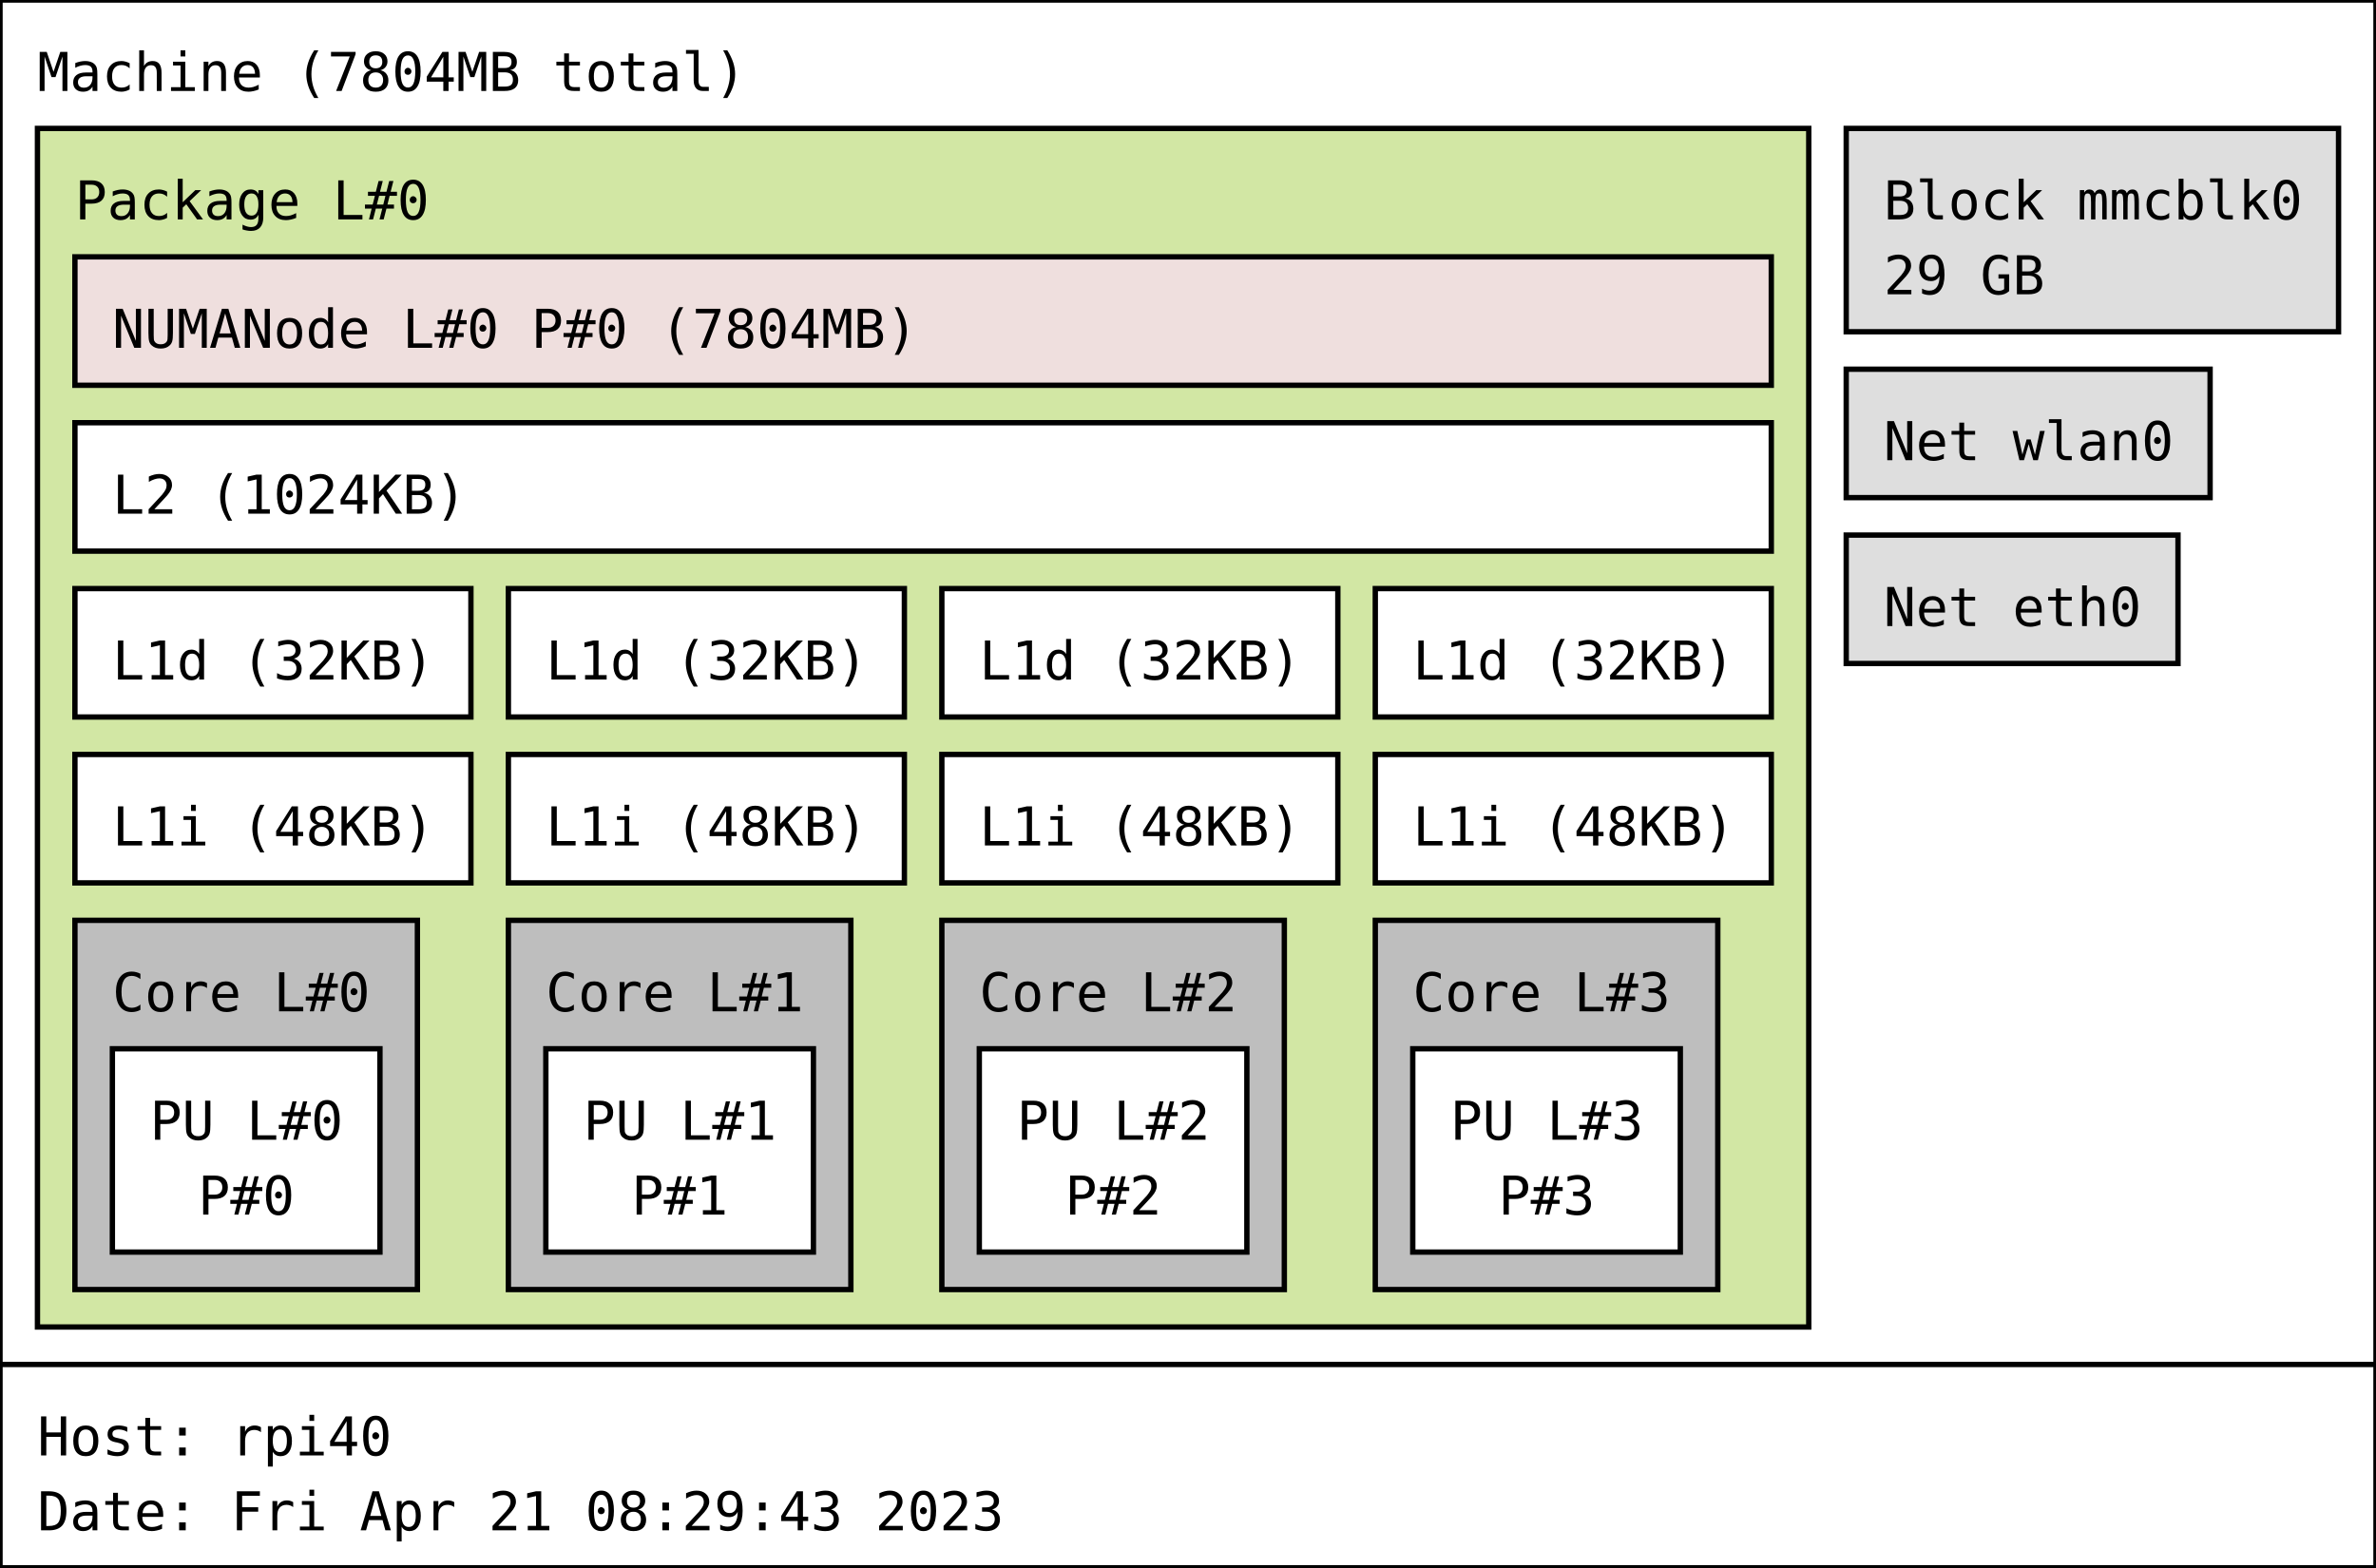
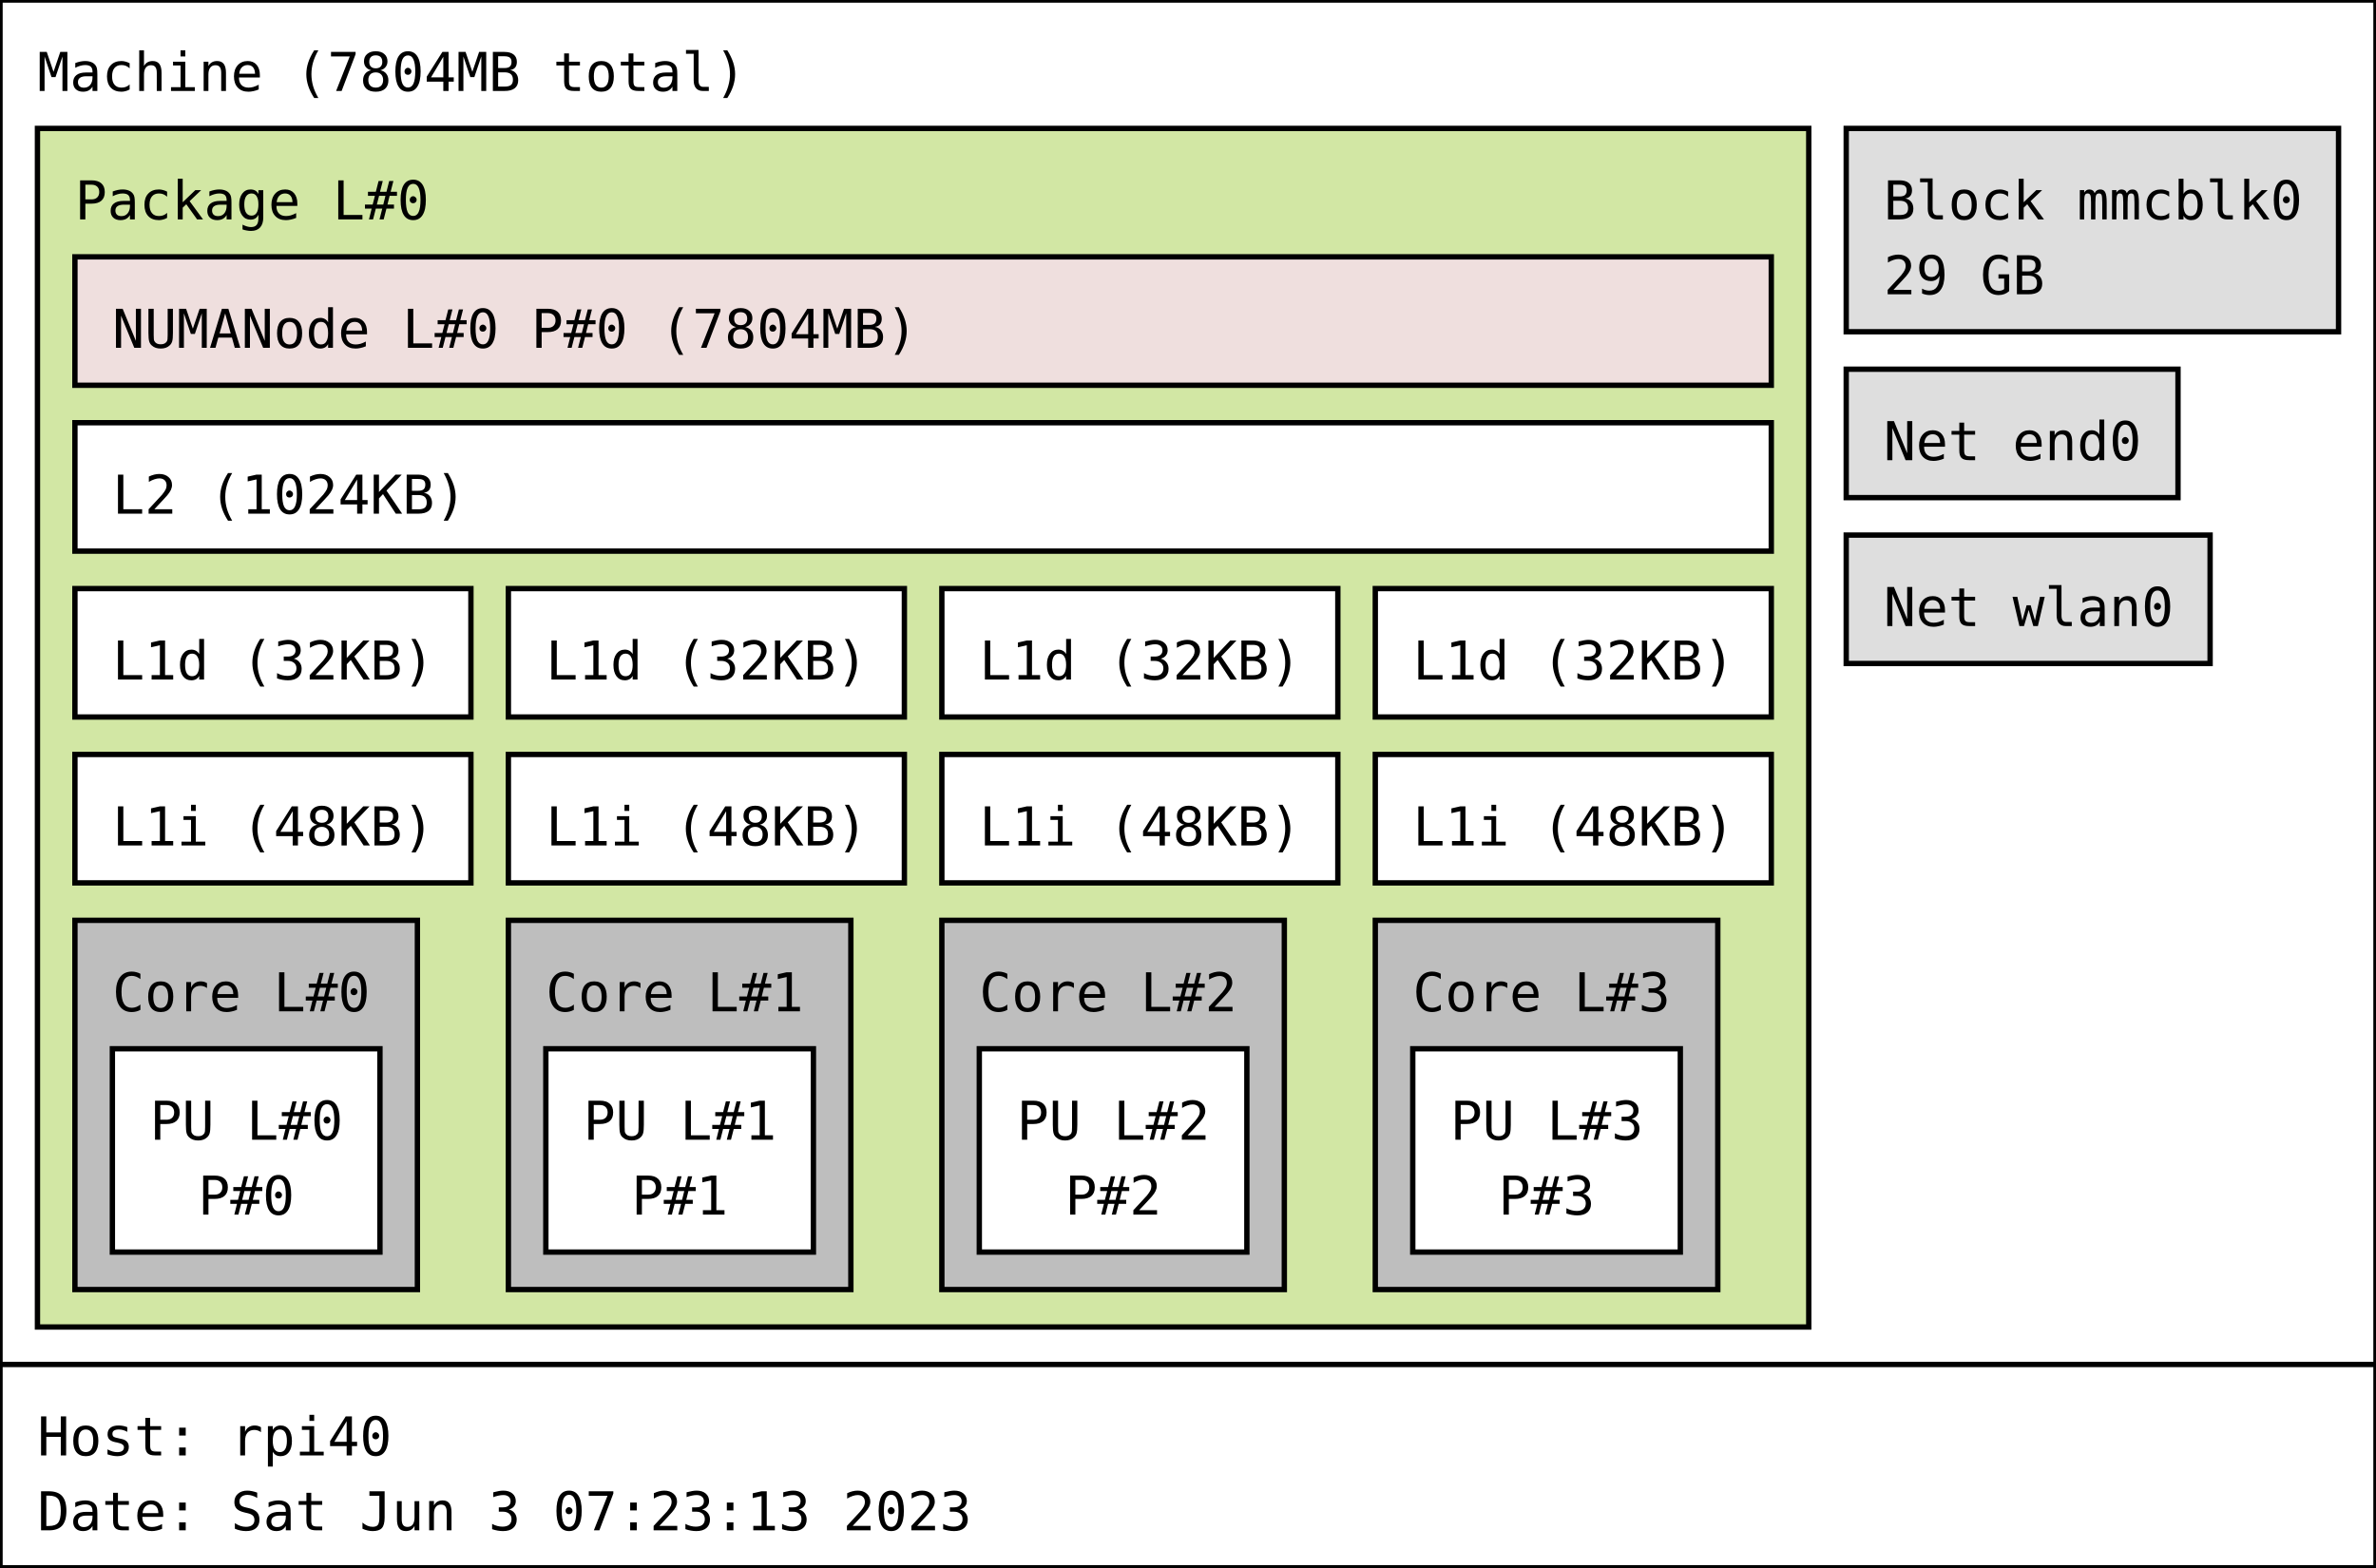
<svg xmlns="http://www.w3.org/2000/svg" width="444px" height="293px" viewBox="0 0 444px 293px" version="1.1">
  <rect id="Machine_0_rect" class="Machine" x="0" y="0" width="444" height="255" fill="rgb(255,255,255)" stroke="rgb(0,0,0)" stroke-width="1" />
  <text id="Machine_0_text" class="Machine" font-family="Monospace" x="7" y="17" fill="rgb(0,0,0)" font-size="10px">Machine (7804MB total)</text>
  <rect id="Package_0_rect" class="Package" x="7" y="24" width="331" height="224" fill="rgb(210,231,164)" stroke="rgb(0,0,0)" stroke-width="1" />
  <text id="Package_0_text" class="Package" font-family="Monospace" x="14" y="41" fill="rgb(0,0,0)" font-size="10px">Package L#0</text>
  <rect id="L2_0_rect" class="L2" x="14" y="79" width="317" height="24" fill="rgb(255,255,255)" stroke="rgb(0,0,0)" stroke-width="1" />
  <text id="L2_0_text" class="L2" font-family="Monospace" x="21" y="96" fill="rgb(0,0,0)" font-size="10px">L2 (1024KB)</text>
  <rect id="L1d_0_rect" class="L1d" x="14" y="110" width="74" height="24" fill="rgb(255,255,255)" stroke="rgb(0,0,0)" stroke-width="1" />
  <text id="L1d_0_text" class="L1d" font-family="Monospace" x="21" y="127" fill="rgb(0,0,0)" font-size="10px">L1d (32KB)</text>
  <rect id="L1i_0_rect" class="L1i" x="14" y="141" width="74" height="24" fill="rgb(255,255,255)" stroke="rgb(0,0,0)" stroke-width="1" />
  <text id="L1i_0_text" class="L1i" font-family="Monospace" x="21" y="158" fill="rgb(0,0,0)" font-size="10px">L1i (48KB)</text>
  <rect id="Core_0_rect" class="Core" x="14" y="172" width="64" height="69" fill="rgb(190,190,190)" stroke="rgb(0,0,0)" stroke-width="1" />
  <text id="Core_0_text" class="Core" font-family="Monospace" x="21" y="189" fill="rgb(0,0,0)" font-size="10px">Core L#0</text>
  <rect id="PU_0_rect" class="PU" x="21" y="196" width="50" height="38" fill="rgb(255,255,255)" stroke="rgb(0,0,0)" stroke-width="1" />
  <text id="PU_0_text" class="PU" font-family="Monospace" x="28" y="213" fill="rgb(0,0,0)" font-size="10px">PU L#0</text>
  <text id="PU_0_text_1" class="PU" font-family="Monospace" x="37" y="227" fill="rgb(0,0,0)" font-size="10px">P#0</text>
  <rect id="L1d_1_rect" class="L1d" x="95" y="110" width="74" height="24" fill="rgb(255,255,255)" stroke="rgb(0,0,0)" stroke-width="1" />
  <text id="L1d_1_text" class="L1d" font-family="Monospace" x="102" y="127" fill="rgb(0,0,0)" font-size="10px">L1d (32KB)</text>
  <rect id="L1i_1_rect" class="L1i" x="95" y="141" width="74" height="24" fill="rgb(255,255,255)" stroke="rgb(0,0,0)" stroke-width="1" />
  <text id="L1i_1_text" class="L1i" font-family="Monospace" x="102" y="158" fill="rgb(0,0,0)" font-size="10px">L1i (48KB)</text>
  <rect id="Core_1_rect" class="Core" x="95" y="172" width="64" height="69" fill="rgb(190,190,190)" stroke="rgb(0,0,0)" stroke-width="1" />
  <text id="Core_1_text" class="Core" font-family="Monospace" x="102" y="189" fill="rgb(0,0,0)" font-size="10px">Core L#1</text>
  <rect id="PU_1_rect" class="PU" x="102" y="196" width="50" height="38" fill="rgb(255,255,255)" stroke="rgb(0,0,0)" stroke-width="1" />
  <text id="PU_1_text" class="PU" font-family="Monospace" x="109" y="213" fill="rgb(0,0,0)" font-size="10px">PU L#1</text>
  <text id="PU_1_text_1" class="PU" font-family="Monospace" x="118" y="227" fill="rgb(0,0,0)" font-size="10px">P#1</text>
  <rect id="L1d_2_rect" class="L1d" x="176" y="110" width="74" height="24" fill="rgb(255,255,255)" stroke="rgb(0,0,0)" stroke-width="1" />
  <text id="L1d_2_text" class="L1d" font-family="Monospace" x="183" y="127" fill="rgb(0,0,0)" font-size="10px">L1d (32KB)</text>
  <rect id="L1i_2_rect" class="L1i" x="176" y="141" width="74" height="24" fill="rgb(255,255,255)" stroke="rgb(0,0,0)" stroke-width="1" />
  <text id="L1i_2_text" class="L1i" font-family="Monospace" x="183" y="158" fill="rgb(0,0,0)" font-size="10px">L1i (48KB)</text>
  <rect id="Core_2_rect" class="Core" x="176" y="172" width="64" height="69" fill="rgb(190,190,190)" stroke="rgb(0,0,0)" stroke-width="1" />
  <text id="Core_2_text" class="Core" font-family="Monospace" x="183" y="189" fill="rgb(0,0,0)" font-size="10px">Core L#2</text>
  <rect id="PU_2_rect" class="PU" x="183" y="196" width="50" height="38" fill="rgb(255,255,255)" stroke="rgb(0,0,0)" stroke-width="1" />
  <text id="PU_2_text" class="PU" font-family="Monospace" x="190" y="213" fill="rgb(0,0,0)" font-size="10px">PU L#2</text>
  <text id="PU_2_text_1" class="PU" font-family="Monospace" x="199" y="227" fill="rgb(0,0,0)" font-size="10px">P#2</text>
  <rect id="L1d_3_rect" class="L1d" x="257" y="110" width="74" height="24" fill="rgb(255,255,255)" stroke="rgb(0,0,0)" stroke-width="1" />
  <text id="L1d_3_text" class="L1d" font-family="Monospace" x="264" y="127" fill="rgb(0,0,0)" font-size="10px">L1d (32KB)</text>
  <rect id="L1i_3_rect" class="L1i" x="257" y="141" width="74" height="24" fill="rgb(255,255,255)" stroke="rgb(0,0,0)" stroke-width="1" />
  <text id="L1i_3_text" class="L1i" font-family="Monospace" x="264" y="158" fill="rgb(0,0,0)" font-size="10px">L1i (48KB)</text>
  <rect id="Core_3_rect" class="Core" x="257" y="172" width="64" height="69" fill="rgb(190,190,190)" stroke="rgb(0,0,0)" stroke-width="1" />
  <text id="Core_3_text" class="Core" font-family="Monospace" x="264" y="189" fill="rgb(0,0,0)" font-size="10px">Core L#3</text>
  <rect id="PU_3_rect" class="PU" x="264" y="196" width="50" height="38" fill="rgb(255,255,255)" stroke="rgb(0,0,0)" stroke-width="1" />
  <text id="PU_3_text" class="PU" font-family="Monospace" x="271" y="213" fill="rgb(0,0,0)" font-size="10px">PU L#3</text>
  <text id="PU_3_text_1" class="PU" font-family="Monospace" x="280" y="227" fill="rgb(0,0,0)" font-size="10px">P#3</text>
  <rect id="NUMANode_0_rect" class="NUMANode" x="14" y="48" width="317" height="24" fill="rgb(239,223,222)" stroke="rgb(0,0,0)" stroke-width="1" />
  <text id="NUMANode_0_text" class="NUMANode" font-family="Monospace" x="21" y="65" fill="rgb(0,0,0)" font-size="10px">NUMANode L#0 P#0 (7804MB)</text>
  <rect id="Block_0_rect" class="Block" x="345" y="24" width="92" height="38" fill="rgb(222,222,222)" stroke="rgb(0,0,0)" stroke-width="1" />
  <text id="Block_0_text" class="Block" font-family="Monospace" x="352" y="41" fill="rgb(0,0,0)" font-size="10px">Block mmcblk0</text>
  <text id="Block_0_text_1" class="Block" font-family="Monospace" x="352" y="55" fill="rgb(0,0,0)" font-size="10px">29 GB</text>
-   <rect id="Net_1_rect" class="Net" x="345" y="69" width="68" height="24" fill="rgb(222,222,222)" stroke="rgb(0,0,0)" stroke-width="1" />
-   <text id="Net_1_text" class="Net" font-family="Monospace" x="352" y="86" fill="rgb(0,0,0)" font-size="10px">Net wlan0</text>
-   <rect id="Net_2_rect" class="Net" x="345" y="100" width="62" height="24" fill="rgb(222,222,222)" stroke="rgb(0,0,0)" stroke-width="1" />
-   <text id="Net_2_text" class="Net" font-family="Monospace" x="352" y="117" fill="rgb(0,0,0)" font-size="10px">Net eth0</text>
+   <rect id="Net_1_rect" class="Net" x="345" y="69" width="62" height="24" fill="rgb(222,222,222)" stroke="rgb(0,0,0)" stroke-width="1" />
+   <text id="Net_1_text" class="Net" font-family="Monospace" x="352" y="86" fill="rgb(0,0,0)" font-size="10px">Net end0</text>
+   <rect id="Net_2_rect" class="Net" x="345" y="100" width="68" height="24" fill="rgb(222,222,222)" stroke="rgb(0,0,0)" stroke-width="1" />
+   <text id="Net_2_text" class="Net" font-family="Monospace" x="352" y="117" fill="rgb(0,0,0)" font-size="10px">Net wlan0</text>
  <rect id="anon_rect" x="0" y="255" width="444" height="38" fill="rgb(255,255,255)" stroke="rgb(0,0,0)" stroke-width="1" />
  <text id="anon_text" font-family="Monospace" x="7" y="272" fill="rgb(0,0,0)" font-size="10px">Host: rpi40</text>
-   <text id="anon_text_1" font-family="Monospace" x="7" y="286" fill="rgb(0,0,0)" font-size="10px">Date: Fri Apr 21 08:29:43 2023</text>
+   <text id="anon_text_1" font-family="Monospace" x="7" y="286" fill="rgb(0,0,0)" font-size="10px">Date: Sat Jun  3 07:23:13 2023</text>
</svg>
